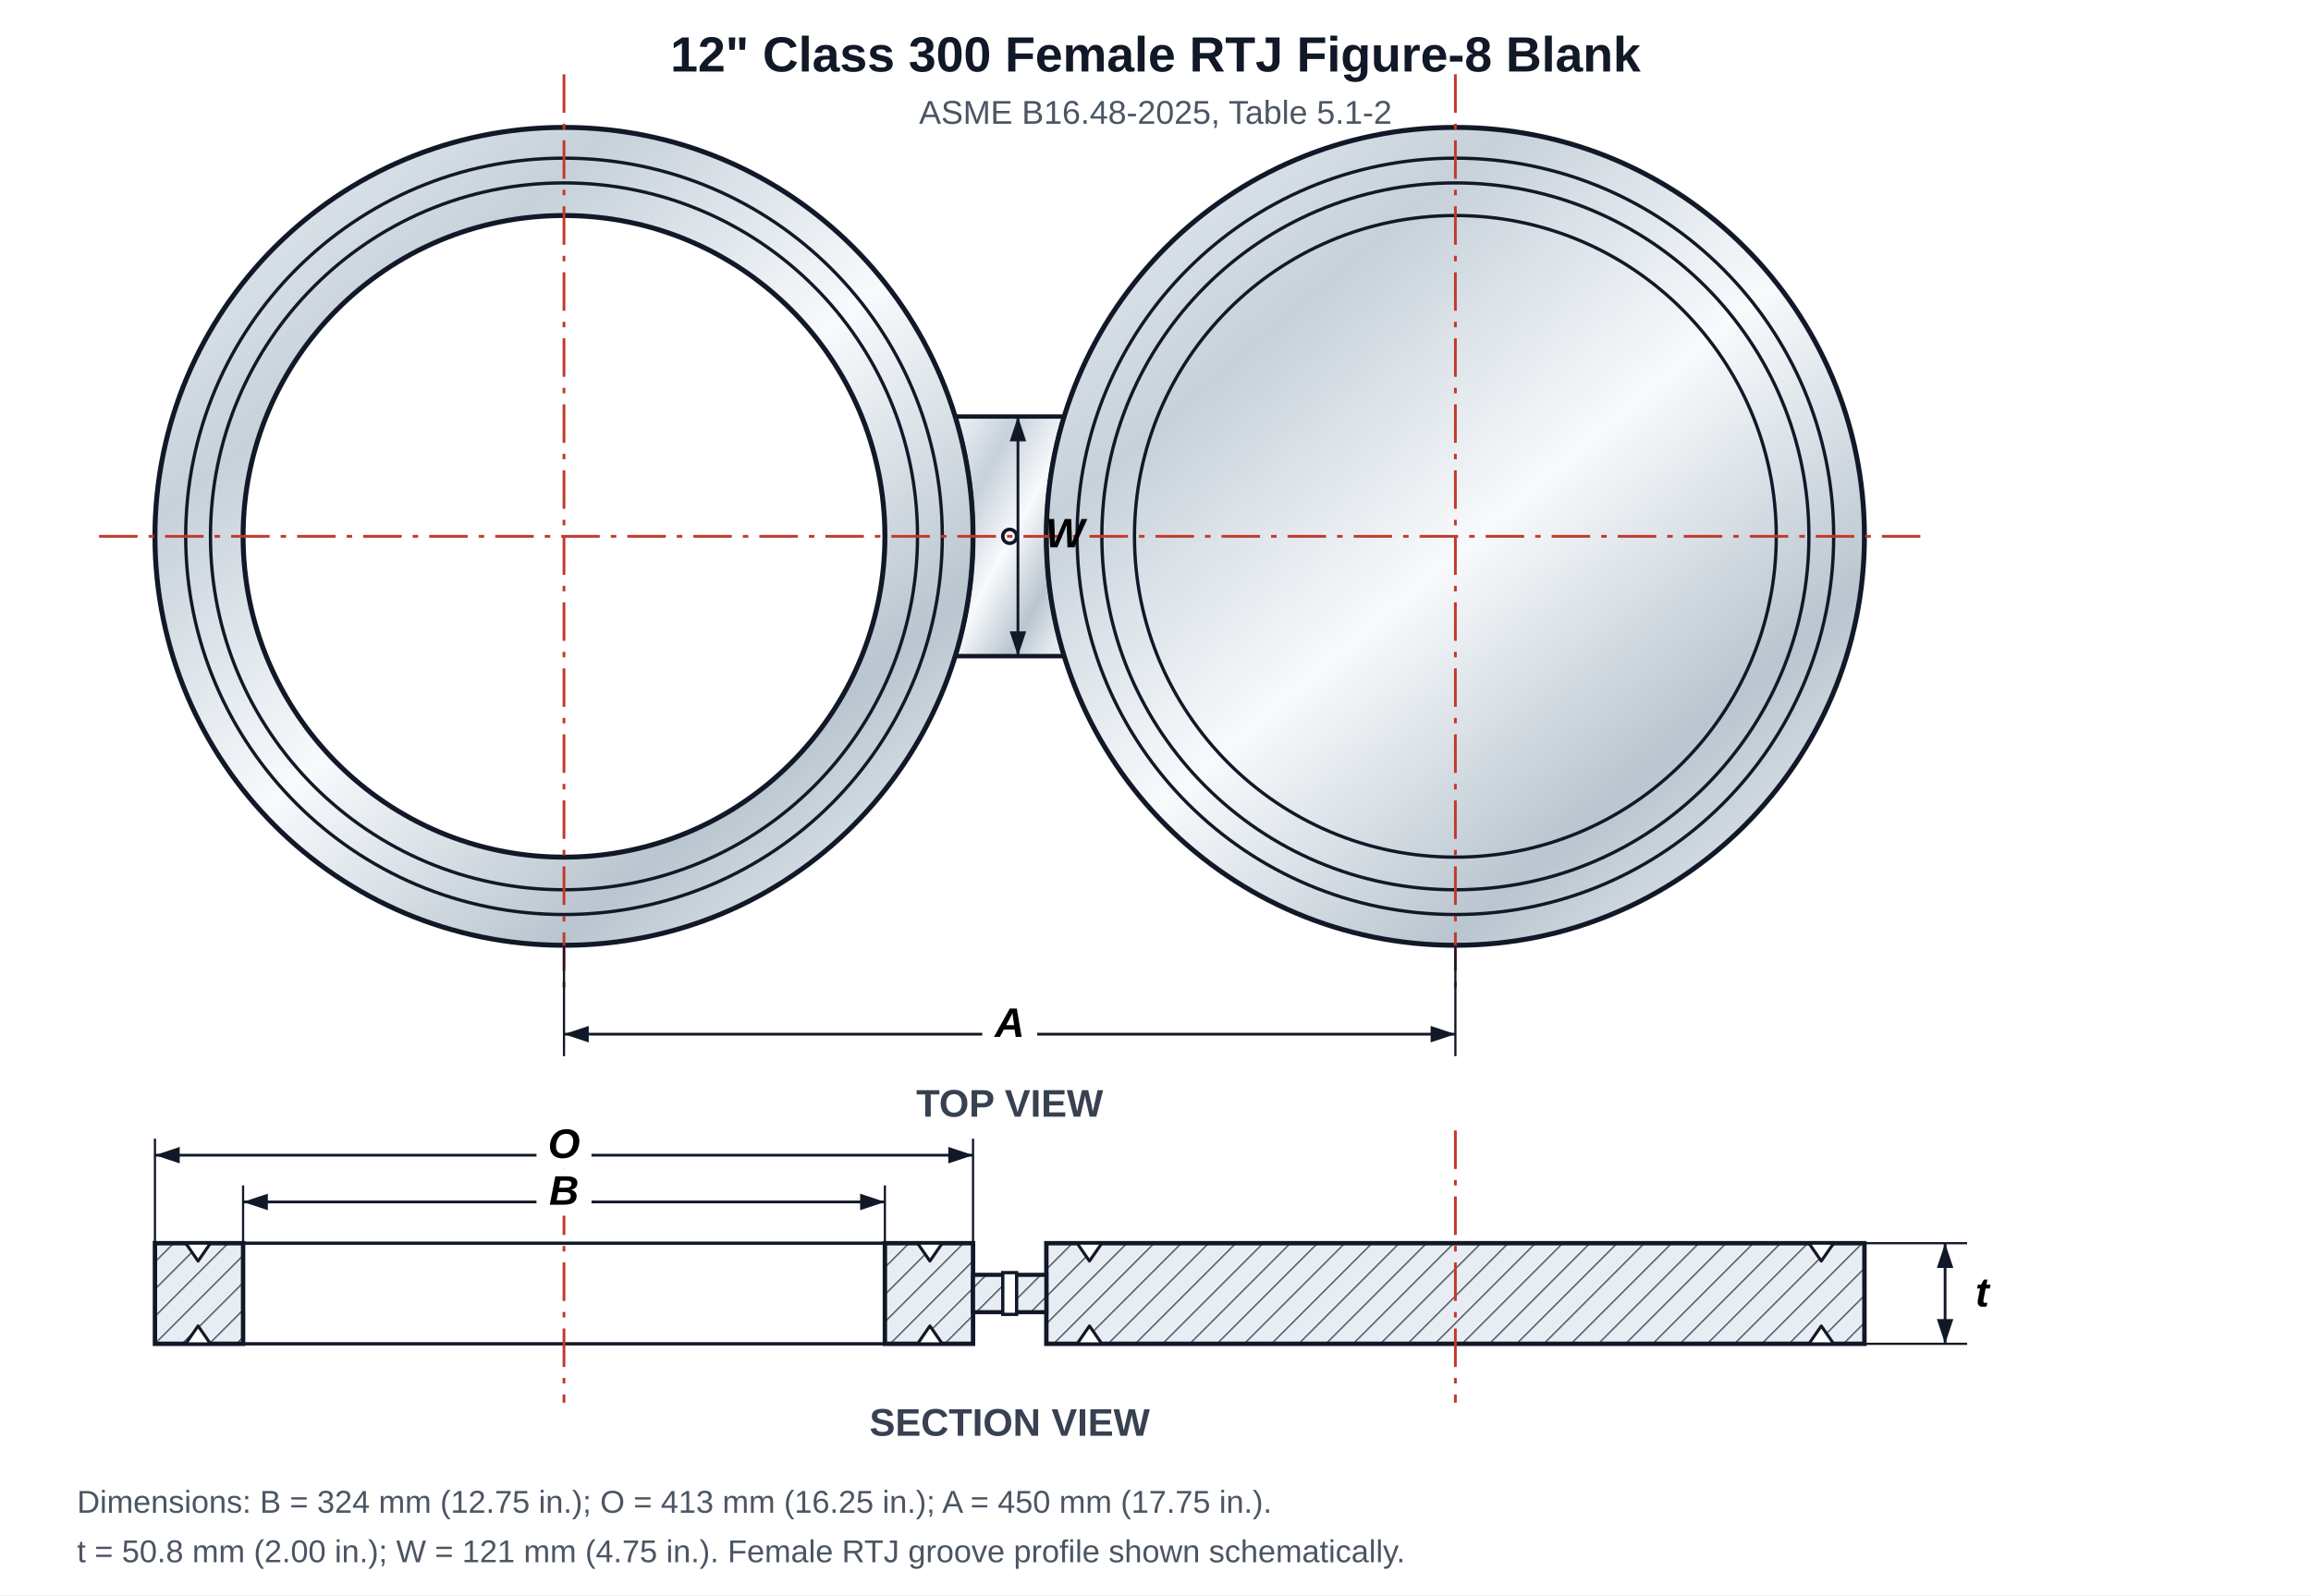
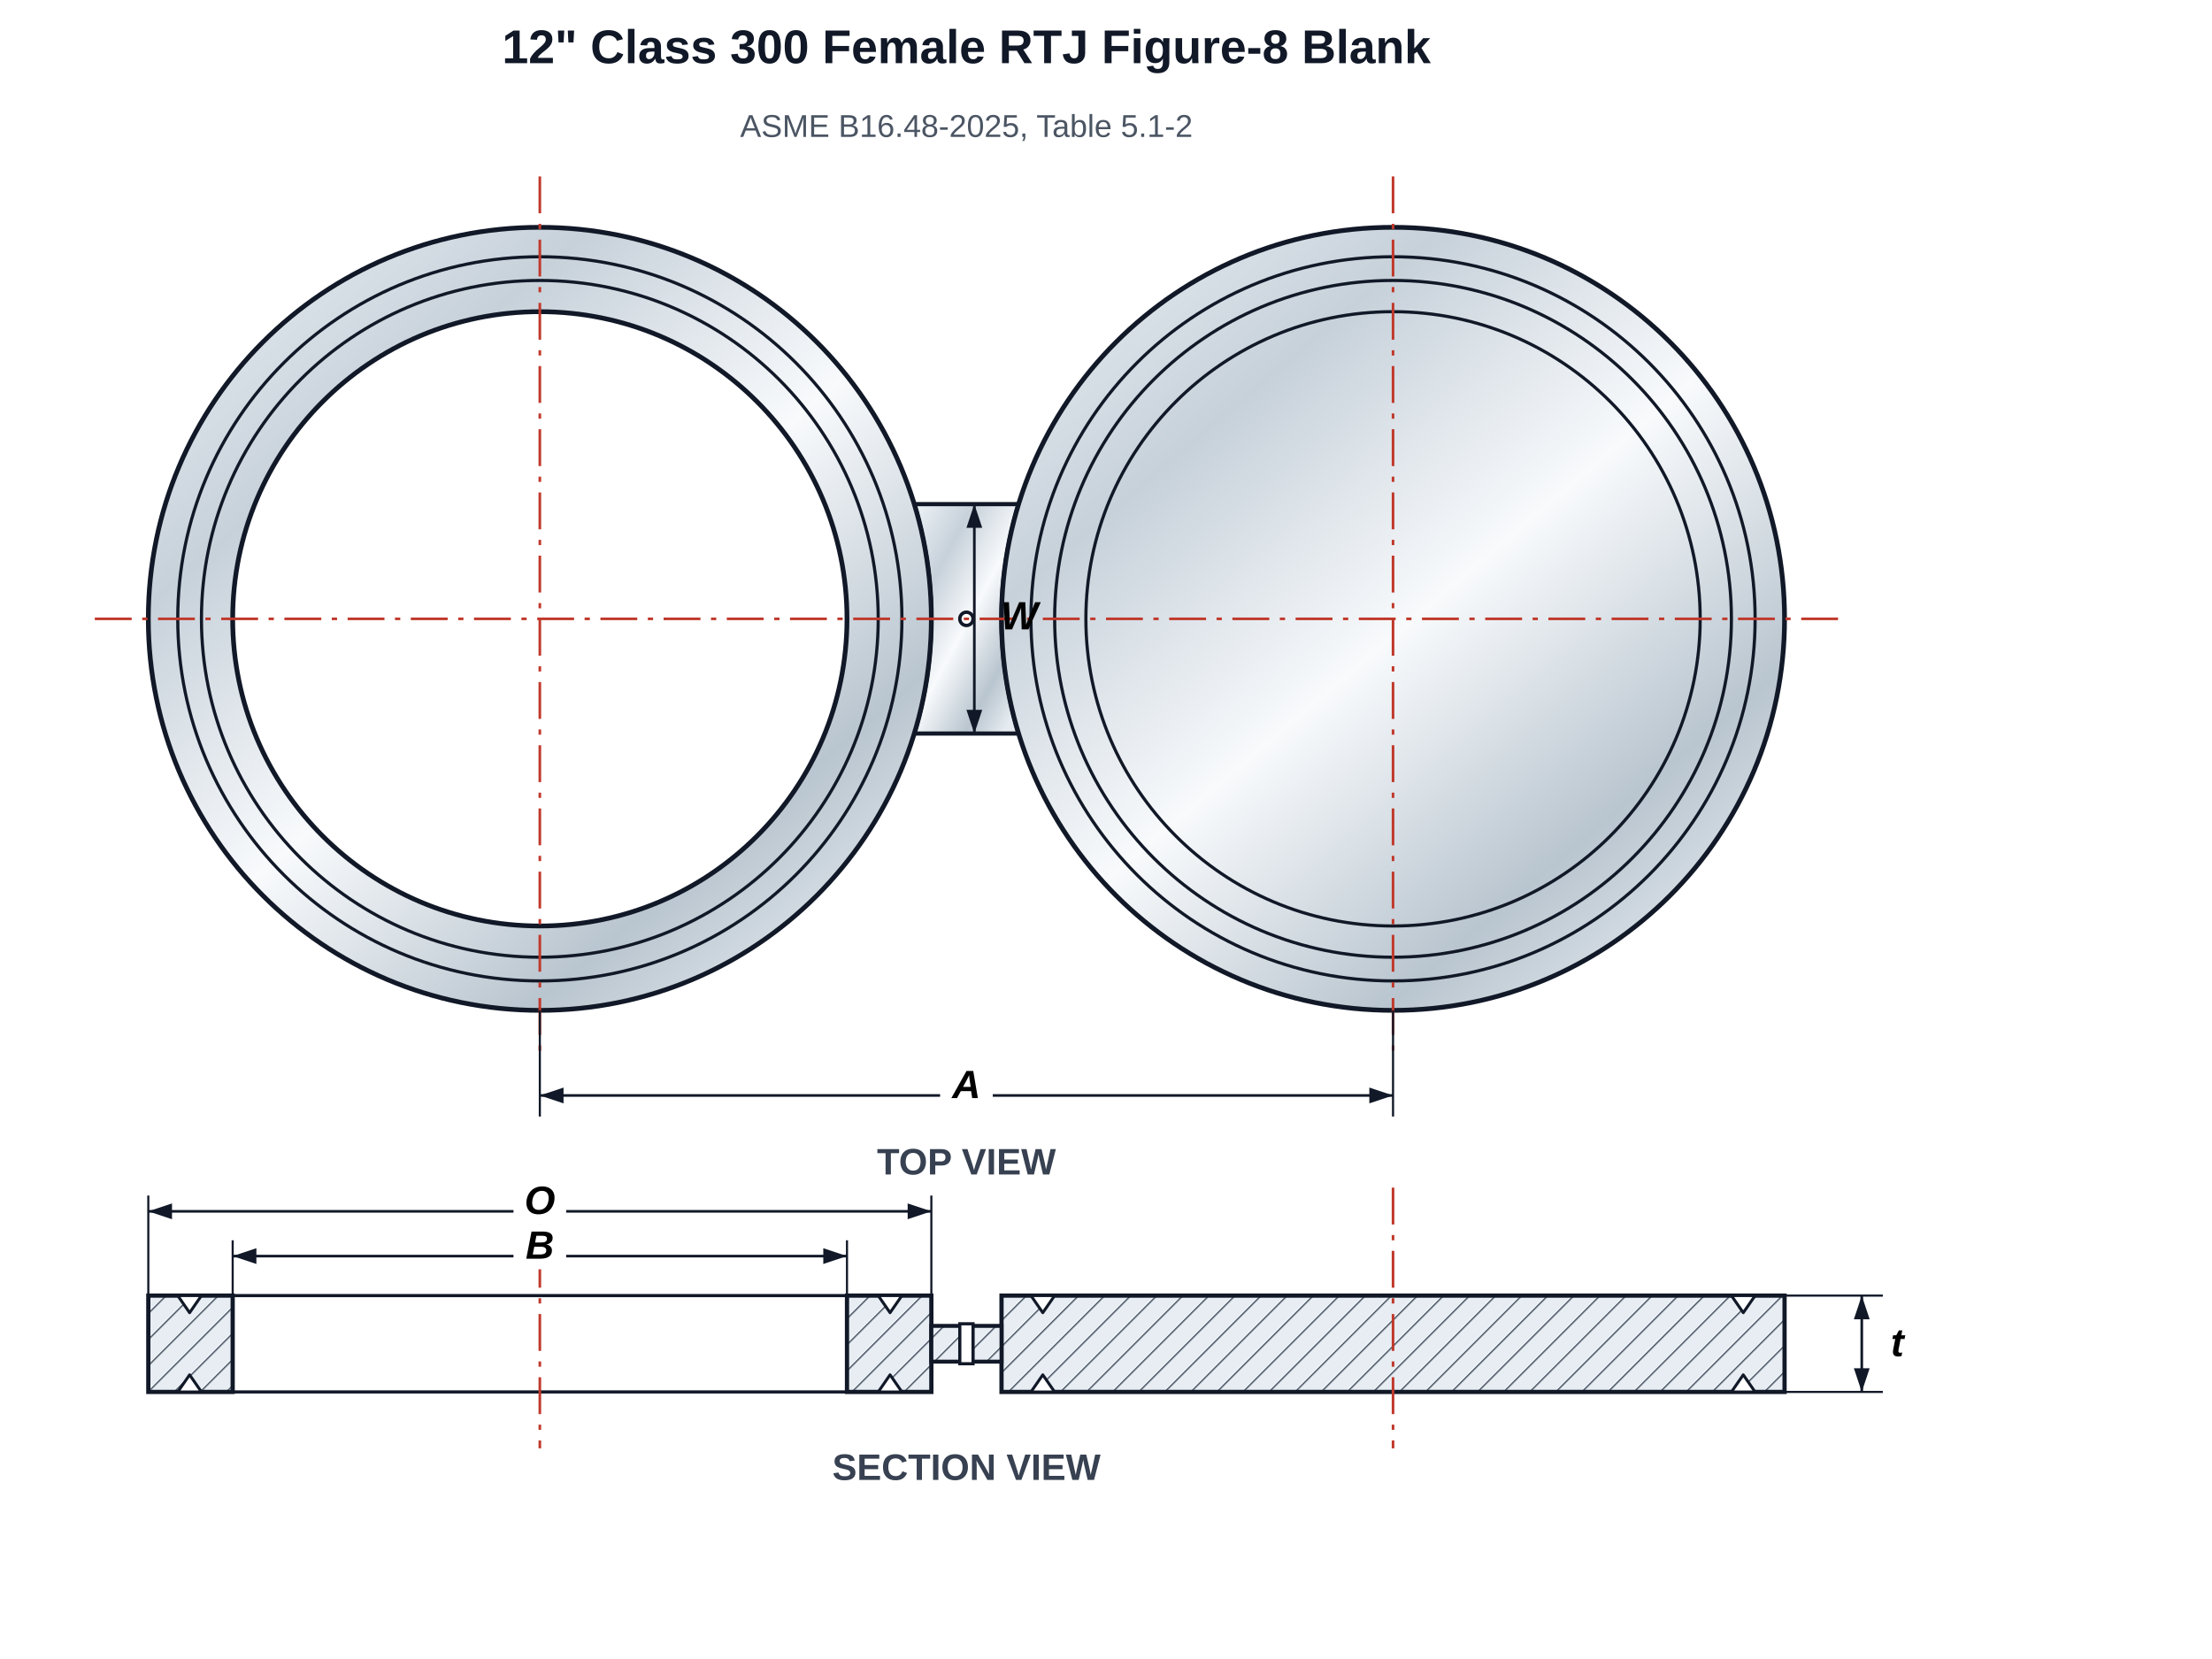
- <svg xmlns="http://www.w3.org/2000/svg" width="840" height="580" viewBox="0 0 840 580" font-family="Arial, sans-serif">
-   <rect width="840" height="580" fill="white" />
+ <svg xmlns="http://www.w3.org/2000/svg" width="840" height="630" viewBox="0 0 840 630" font-family="Arial, sans-serif">
+   <rect width="840" height="630" fill="white" />
  <defs>
    <linearGradient id="steelFace" x1="0" y1="0" x2="0.85" y2="1">
      <stop offset="0" stop-color="#eef3f7" />
      <stop offset="0.28" stop-color="#c7d1da" />
      <stop offset="0.55" stop-color="#f8fafc" />
      <stop offset="0.82" stop-color="#b9c5cf" />
      <stop offset="1" stop-color="#e5ebf0" />
    </linearGradient>
    <pattern id="hatch" patternUnits="userSpaceOnUse" width="7" height="7" patternTransform="rotate(45)">
      <rect width="7" height="7" fill="#e7edf2" />
      <line x1="0" y1="0" x2="0" y2="7" stroke="#4b5563" stroke-width="1" />
    </pattern>
    <marker id="arrowStart" markerWidth="10" markerHeight="10" refX="0" refY="3" orient="auto" markerUnits="userSpaceOnUse">
      <path d="M9,0 L9,6 L0,3 z" fill="#111827" />
    </marker>
    <marker id="arrowEnd" markerWidth="10" markerHeight="10" refX="9" refY="3" orient="auto" markerUnits="userSpaceOnUse">
      <path d="M0,0 L0,6 L9,3 z" fill="#111827" />
    </marker>
  </defs>
-   <text x="420" y="26" text-anchor="middle" font-size="18" font-weight="bold" fill="#111827">12" Class 300 Female RTJ Figure-8 Blank</text>
-   <text x="420" y="45" text-anchor="middle" font-size="12" fill="#4b5563">ASME B16.48-2025, Table 5.1-2</text>
-   <g id="top-view">
+   <text x="367" y="24" text-anchor="middle" font-size="18" font-weight="bold" fill="#111827">12" Class 300 Female RTJ Figure-8 Blank</text>
+   <text x="367" y="52" text-anchor="middle" font-size="12" fill="#4b5563">ASME B16.48-2025, Table 5.1-2</text>
+   <g id="top-view" transform="translate(0 40)">
    <path d="M347.15 151.44              L386.85 151.44              A148.68 148.68 0 0 0 386.85 238.56              L347.15 238.56              A148.68 148.68 0 0 0 347.15 151.44 Z" fill="url(#steelFace)" stroke="#111827" stroke-width="1.6" />
    <circle cx="205" cy="195" r="148.68" fill="url(#steelFace)" stroke="#111827" stroke-width="1.8" />
    <circle cx="205" cy="195" r="116.64" fill="white" stroke="#111827" stroke-width="1.8" />
    <circle cx="205" cy="195" r="128.5" fill="none" stroke="#111827" stroke-width="1.2" />
    <circle cx="205" cy="195" r="137.5" fill="none" stroke="#111827" stroke-width="1.2" />
    <circle cx="529" cy="195" r="148.68" fill="url(#steelFace)" stroke="#111827" stroke-width="1.8" />
    <circle cx="529" cy="195" r="116.64" fill="none" stroke="#111827" stroke-width="1.2" />
    <circle cx="529" cy="195" r="128.5" fill="none" stroke="#111827" stroke-width="1.2" />
    <circle cx="529" cy="195" r="137.5" fill="none" stroke="#111827" stroke-width="1.2" />
    <circle cx="367" cy="195" r="2.52" fill="white" stroke="#111827" stroke-width="1.3" />
    <g stroke="#c0392b" stroke-width="1" stroke-dasharray="14,4,2,4">
      <line x1="36" y1="195" x2="698" y2="195" />
      <line x1="205" y1="27" x2="205" y2="363" />
      <line x1="529" y1="27" x2="529" y2="363" />
    </g>
    <line x1="356" y1="151.44" x2="374" y2="151.44" stroke="#111827" stroke-width="0.8" />
    <line x1="356" y1="238.56" x2="374" y2="238.56" stroke="#111827" stroke-width="0.8" />
    <line x1="370" y1="151.44" x2="370" y2="238.56" stroke="#111827" stroke-width="1" marker-start="url(#arrowStart)" marker-end="url(#arrowEnd)" />
    <text x="380" y="199" font-size="15" font-style="italic" font-weight="bold">W</text>
    <line x1="205" y1="343.68" x2="205" y2="384" stroke="#111827" stroke-width="0.8" />
    <line x1="529" y1="343.68" x2="529" y2="384" stroke="#111827" stroke-width="0.8" />
    <line x1="205" y1="376" x2="529" y2="376" stroke="#111827" stroke-width="1" marker-start="url(#arrowStart)" marker-end="url(#arrowEnd)" />
    <rect x="357" y="365" width="20" height="16" fill="white" />
    <text x="367" y="377" text-anchor="middle" font-size="15" font-style="italic" font-weight="bold">A</text>
  </g>
-   <g id="section-view">
+   <g id="section-view" transform="translate(0 40)">
    <rect x="56.32" y="452" width="32.04" height="36.58" fill="url(#hatch)" stroke="#111827" stroke-width="1.6" />
    <rect x="321.64" y="452" width="32.04" height="36.58" fill="url(#hatch)" stroke="#111827" stroke-width="1.6" />
    <rect x="380.32" y="452" width="297.36" height="36.58" fill="url(#hatch)" stroke="#111827" stroke-width="1.6" />
    <g fill="white" stroke="#111827" stroke-width="1.1" stroke-linejoin="round">
      <path d="M67.5 452 L72 458.5 L76.5 452 Z" />
      <path d="M67.5 488.58 L72 482.08 L76.5 488.58 Z" />
      <path d="M333.5 452 L338 458.5 L342.5 452 Z" />
      <path d="M333.5 488.58 L338 482.08 L342.5 488.58 Z" />
      <path d="M391.5 452 L396 458.5 L400.5 452 Z" />
      <path d="M391.5 488.58 L396 482.08 L400.5 488.58 Z" />
      <path d="M657.5 452 L662 458.5 L666.5 452 Z" />
      <path d="M657.5 488.58 L662 482.08 L666.5 488.58 Z" />
    </g>
    <rect x="353.68" y="463.5" width="26.64" height="13.58" fill="url(#hatch)" stroke="#111827" stroke-width="1.5" />
    <rect x="364.48" y="462.7" width="5.04" height="15.18" fill="white" stroke="#111827" stroke-width="1.2" />
    <line x1="88.36" y1="452" x2="321.64" y2="452" stroke="#111827" stroke-width="1.2" />
    <line x1="88.36" y1="488.58" x2="321.64" y2="488.58" stroke="#111827" stroke-width="1.2" />
    <g stroke="#c0392b" stroke-width="1" stroke-dasharray="14,4,2,4">
      <line x1="205" y1="411" x2="205" y2="510" />
      <line x1="529" y1="411" x2="529" y2="510" />
    </g>
    <line x1="56.32" y1="452" x2="56.32" y2="414" stroke="#111827" stroke-width="0.8" />
    <line x1="353.68" y1="452" x2="353.68" y2="414" stroke="#111827" stroke-width="0.8" />
    <line x1="56.32" y1="420" x2="353.68" y2="420" stroke="#111827" stroke-width="1" marker-start="url(#arrowStart)" marker-end="url(#arrowEnd)" />
    <rect x="195" y="409" width="20" height="16" fill="white" />
    <text x="205" y="421" text-anchor="middle" font-size="15" font-style="italic" font-weight="bold">O</text>
    <line x1="88.36" y1="452" x2="88.36" y2="431" stroke="#111827" stroke-width="0.8" />
    <line x1="321.64" y1="452" x2="321.64" y2="431" stroke="#111827" stroke-width="0.8" />
    <line x1="88.36" y1="437" x2="321.64" y2="437" stroke="#111827" stroke-width="1" marker-start="url(#arrowStart)" marker-end="url(#arrowEnd)" />
    <rect x="195" y="426" width="20" height="16" fill="white" />
    <text x="205" y="438" text-anchor="middle" font-size="15" font-style="italic" font-weight="bold">B</text>
    <line x1="677.68" y1="452" x2="715" y2="452" stroke="#111827" stroke-width="0.8" />
    <line x1="677.68" y1="488.58" x2="715" y2="488.58" stroke="#111827" stroke-width="0.8" />
    <line x1="707" y1="452" x2="707" y2="488.58" stroke="#111827" stroke-width="1" marker-start="url(#arrowStart)" marker-end="url(#arrowEnd)" />
    <text x="718" y="475" font-size="15" font-style="italic" font-weight="bold">t</text>
  </g>
-   <text x="367" y="406" text-anchor="middle" font-size="14" font-weight="bold" fill="#374151">TOP VIEW</text>
-   <text x="367" y="522" text-anchor="middle" font-size="14" font-weight="bold" fill="#374151">SECTION VIEW</text>
-   <g font-size="11.5" fill="#4b5563">
-     <text x="28" y="550">Dimensions: B = 324 mm (12.75 in.); O = 413 mm (16.25 in.); A = 450 mm (17.75 in.).</text>
-     <text x="28" y="568">t = 50.8 mm (2.00 in.); W = 121 mm (4.75 in.). Female RTJ groove profile shown schematically.</text>
-   </g>
+   <text x="367" y="446" text-anchor="middle" font-size="14" font-weight="bold" fill="#374151">TOP VIEW</text>
+   <text x="367" y="562" text-anchor="middle" font-size="14" font-weight="bold" fill="#374151">SECTION VIEW</text>
</svg>
